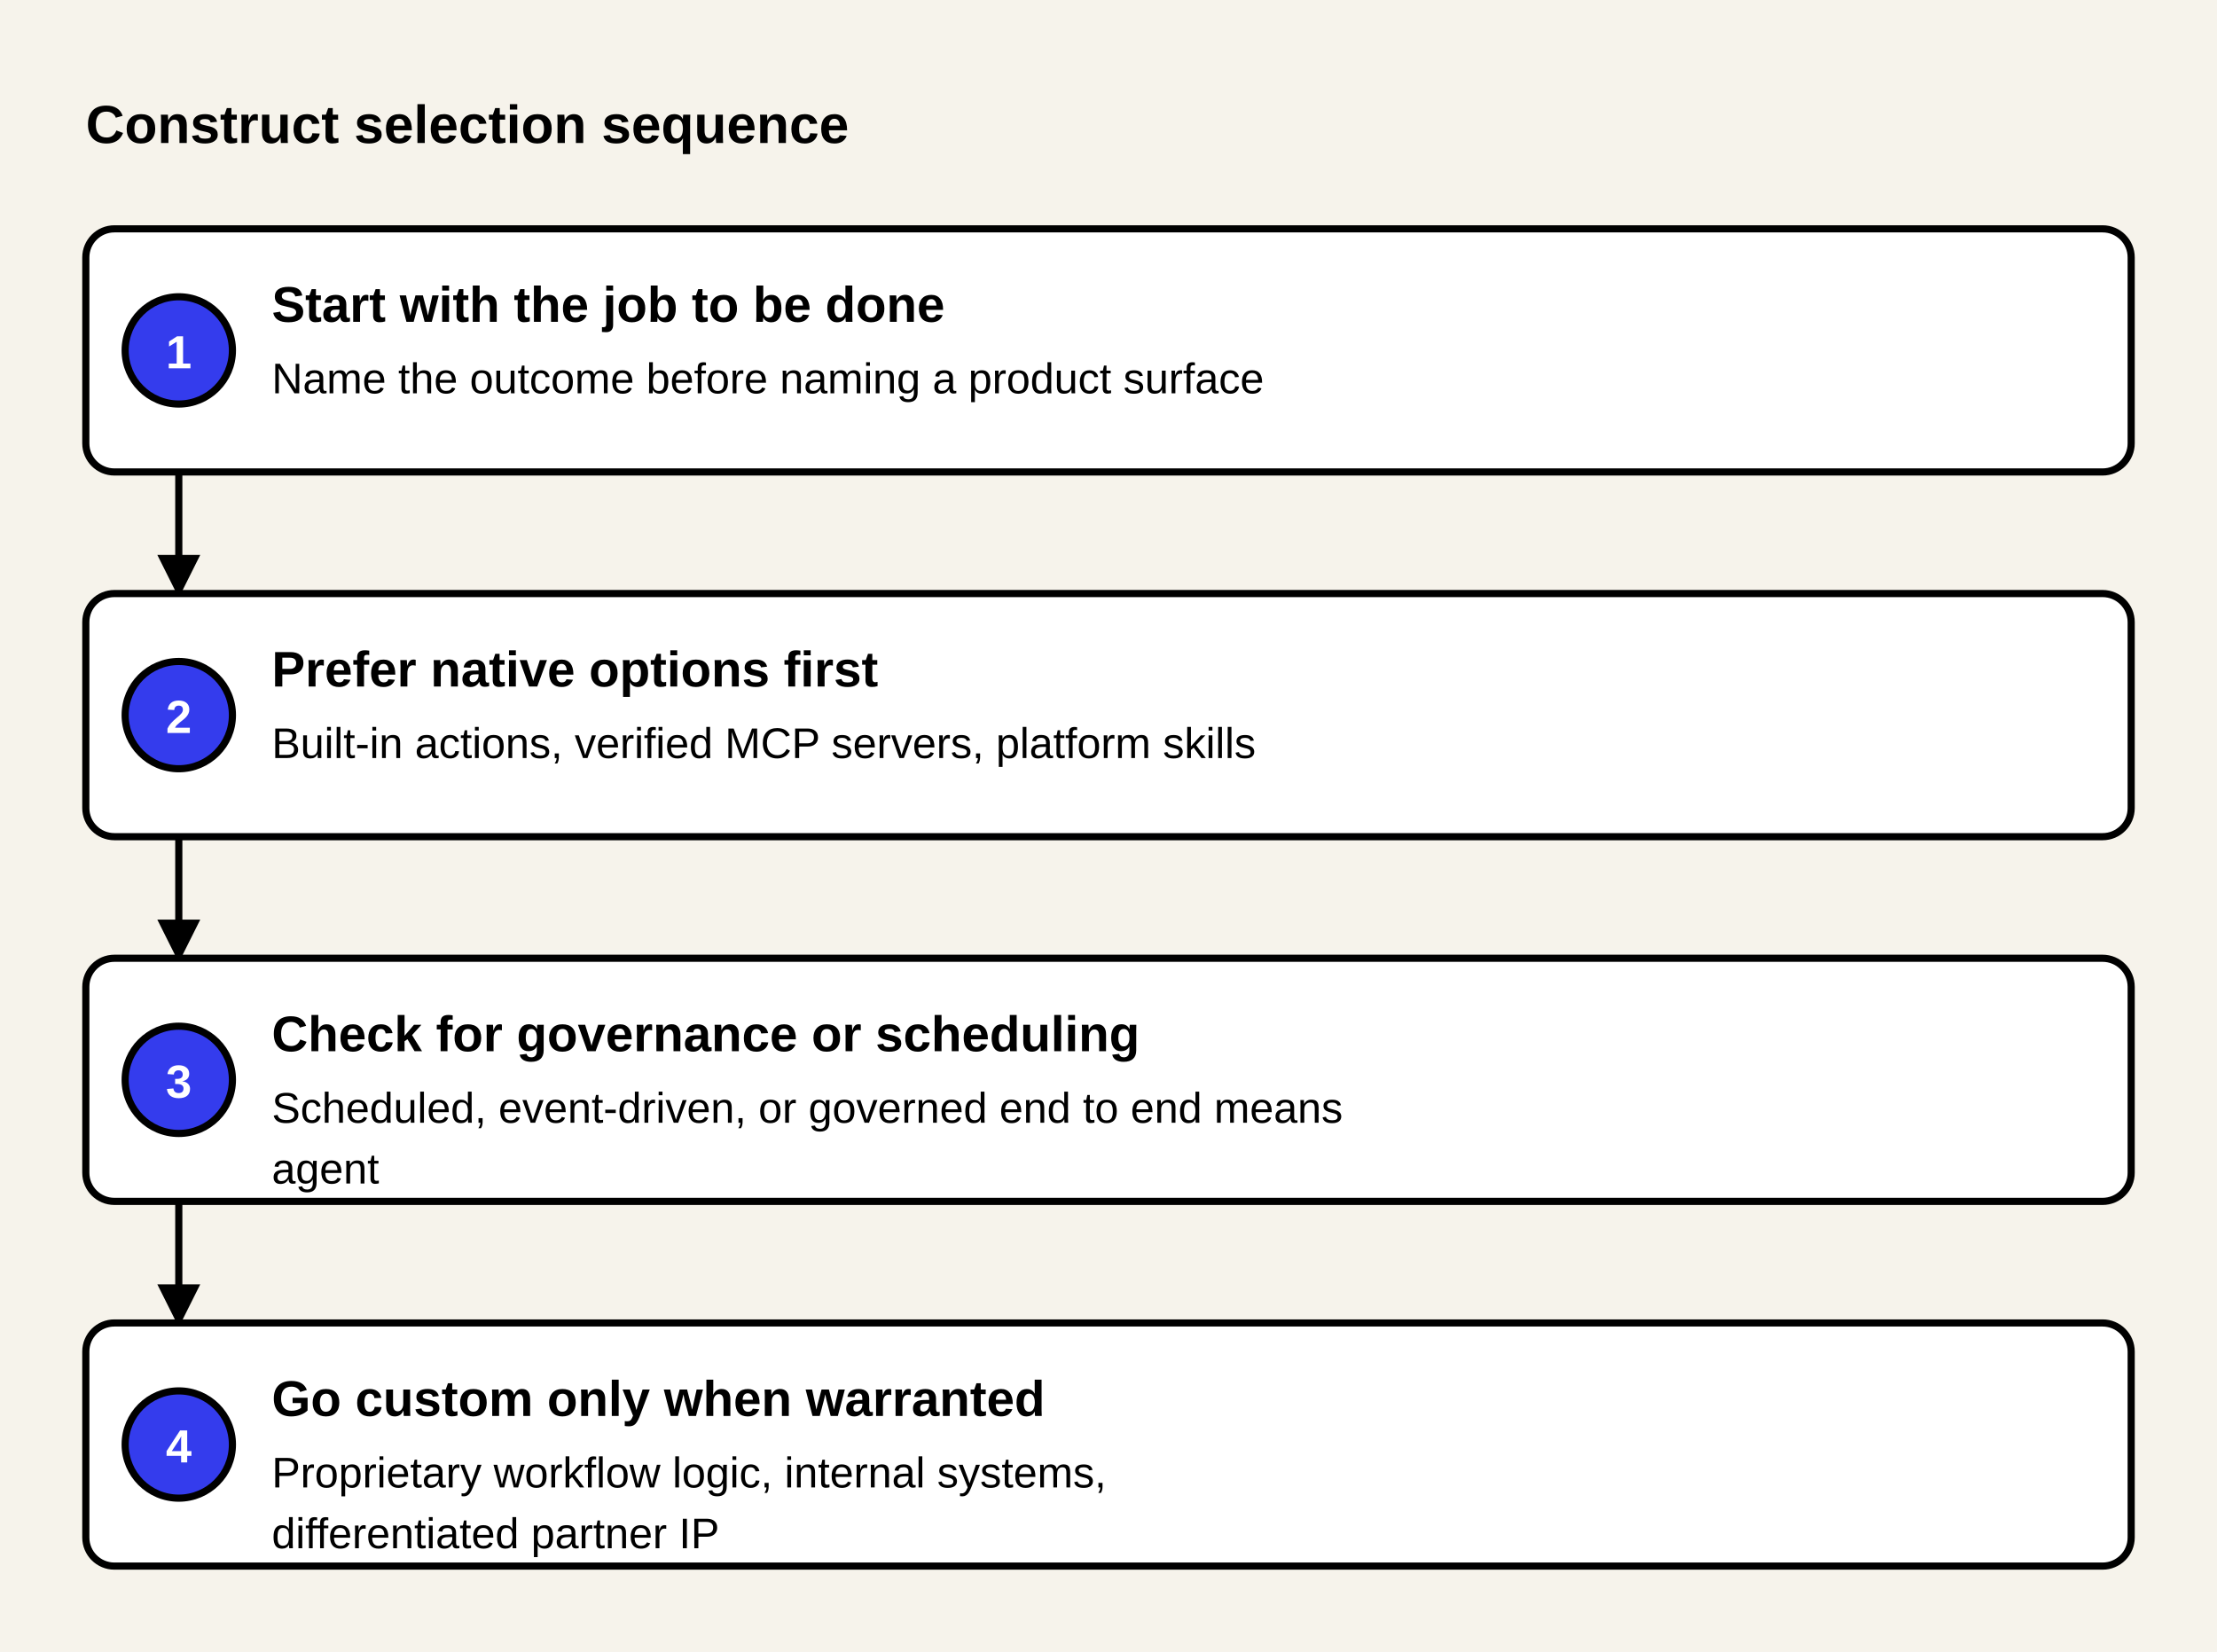
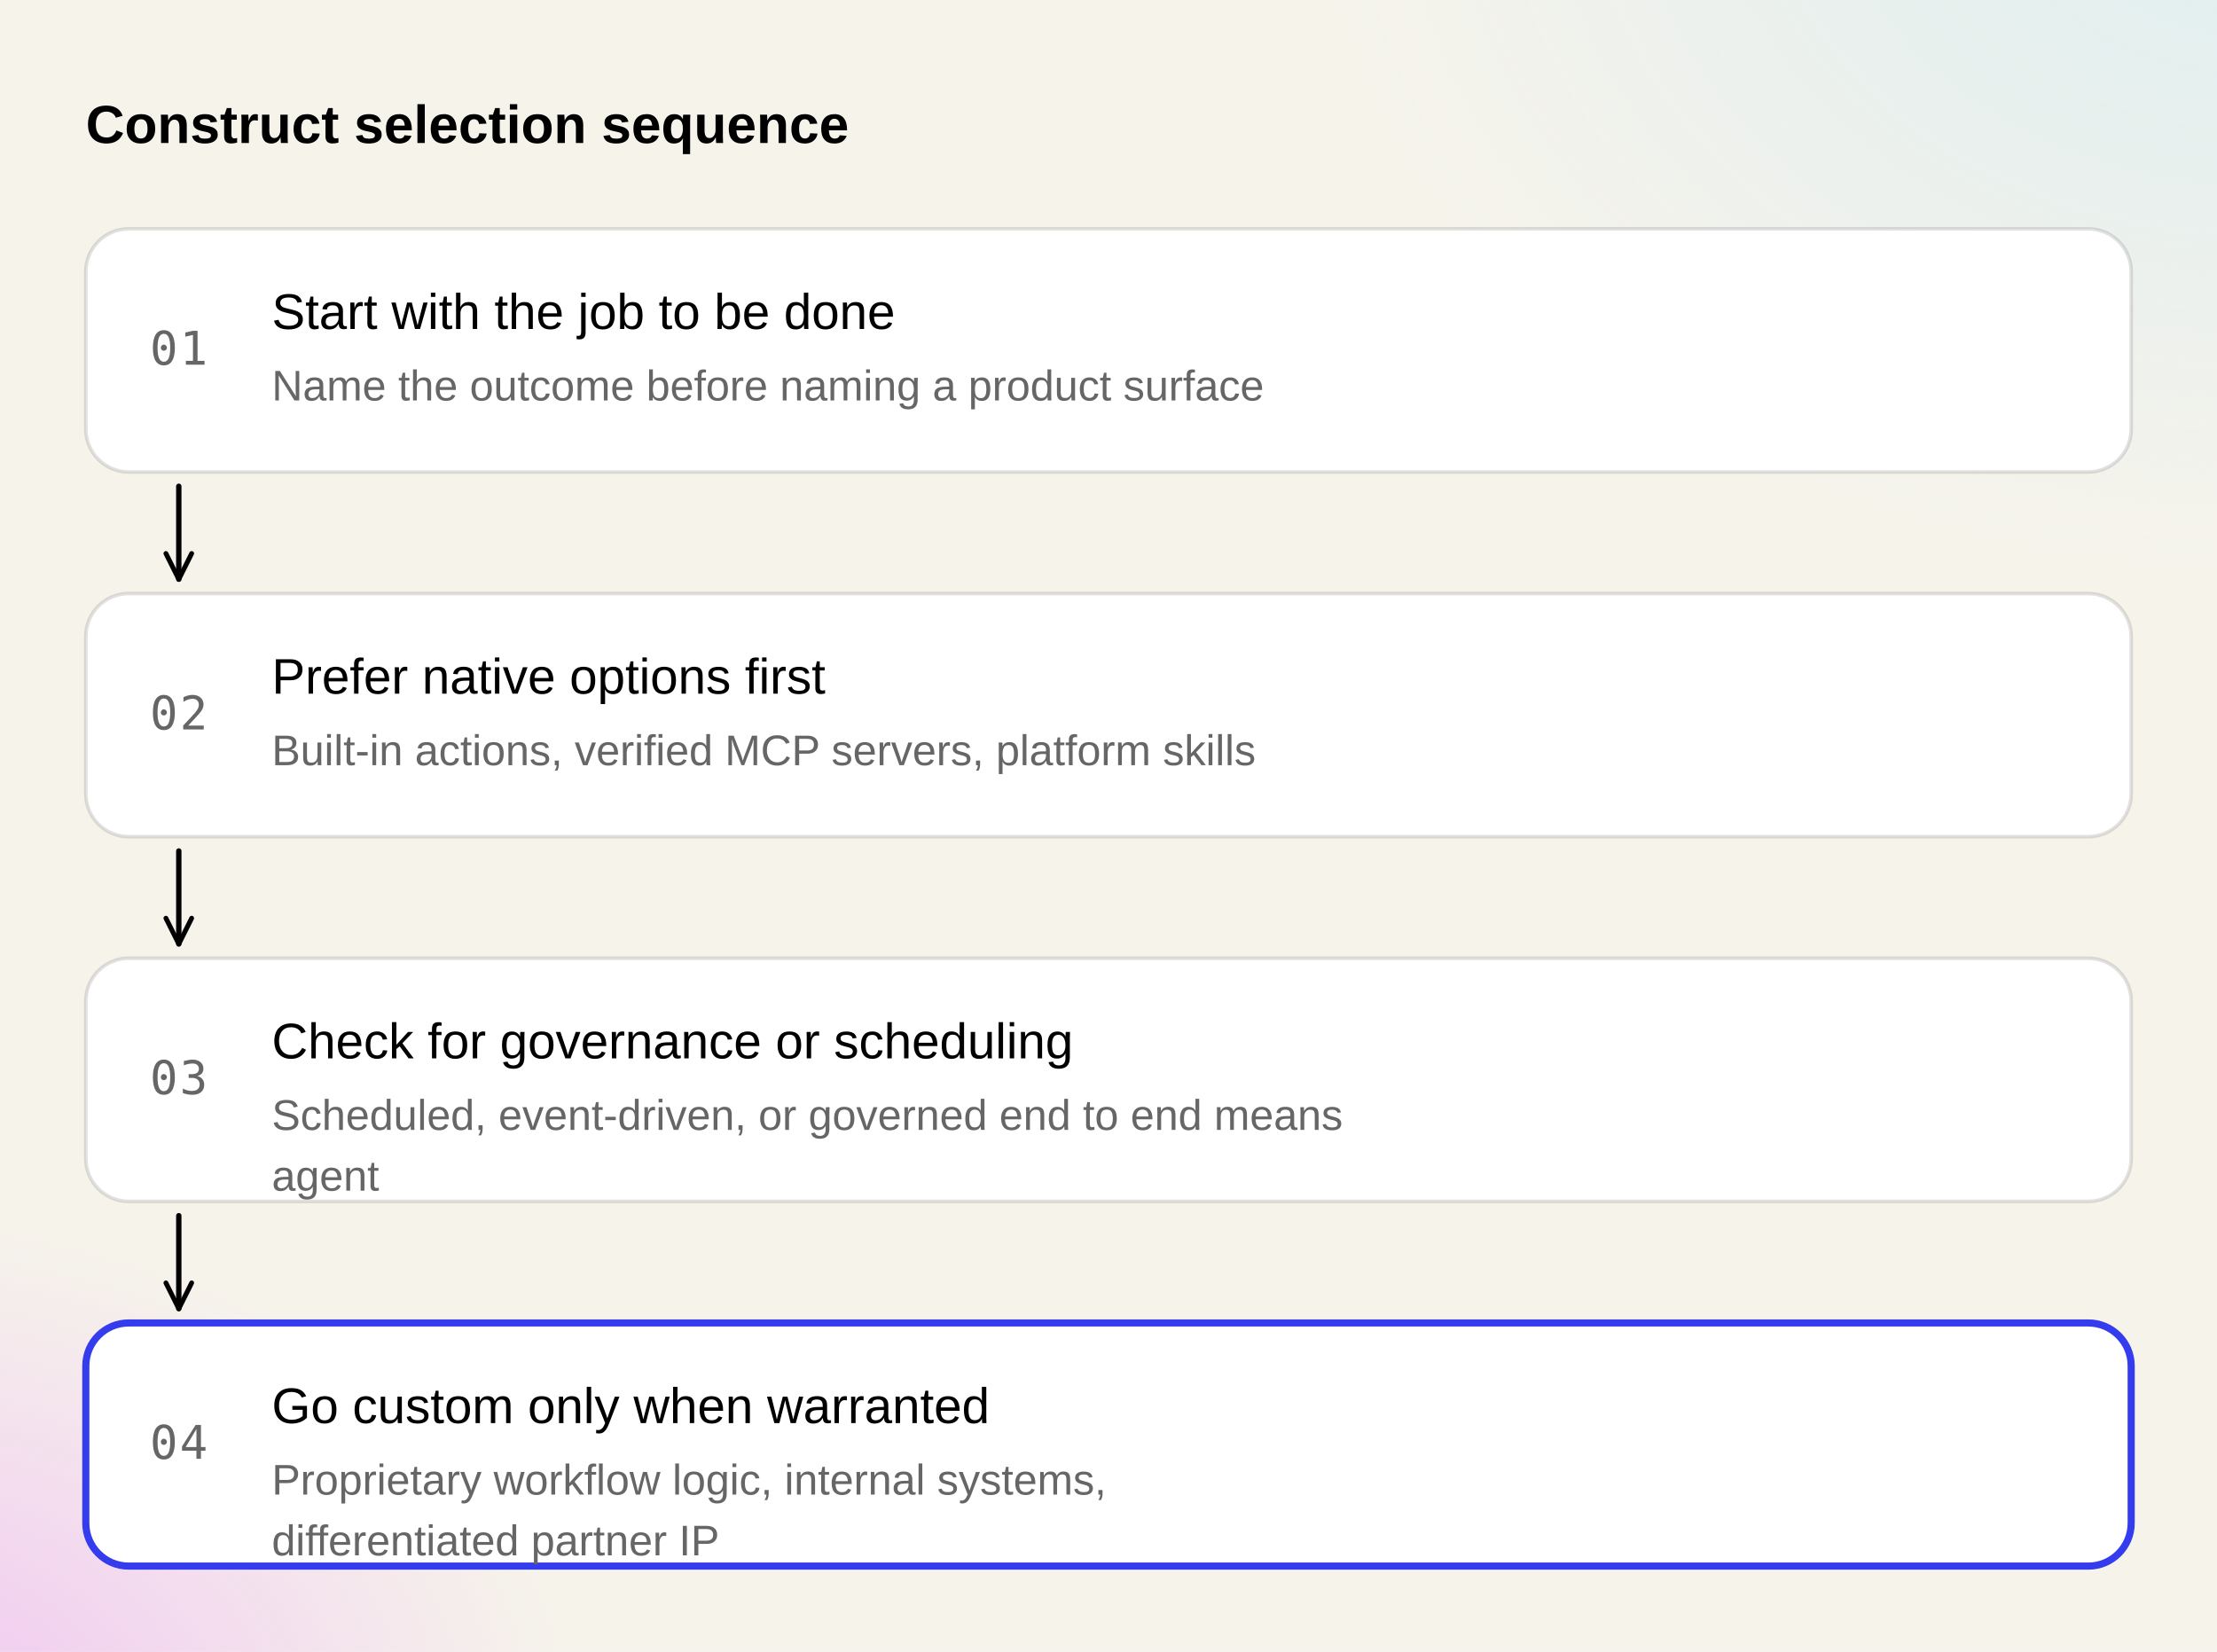
<svg xmlns="http://www.w3.org/2000/svg" viewBox="0 0 620 462" width="100%" preserveAspectRatio="xMidYMid meet">
+   <defs>
+     <radialGradient id="wt" cx="1.02" cy="-0.08" r="0.62" gradientUnits="objectBoundingBox">
+       <stop offset="0" stop-color="#DEEEF0" />
+       <stop offset="0.7" stop-color="#DEEEF0" stop-opacity="0" />
+     </radialGradient>
+     <radialGradient id="wo" cx="-0.06" cy="1.06" r="0.45" gradientUnits="objectBoundingBox">
+       <stop offset="0" stop-color="#F0C2F2" />
+       <stop offset="0.72" stop-color="#F0C2F2" stop-opacity="0" />
+     </radialGradient>
+   </defs>
  <rect x="0" y="0" width="620" height="462" fill="#F6F3EB" />
+   <rect x="0" y="0" width="620" height="462" fill="url(#wt)" />
+   <rect x="0" y="0" width="620" height="462" fill="url(#wo)" />
  <defs>
    <marker id="ah" viewBox="0 0 10 10" refX="9" refY="5" markerWidth="6" markerHeight="6" orient="auto-start-reverse">
-       <path d="M 0 0 L 10 5 L 0 10 z" fill="#000000" />
+       <path d="M 1 1 L 9 5 L 1 9" fill="none" stroke="#000000" stroke-width="1.5" stroke-linecap="round" stroke-linejoin="round" />
    </marker>
  </defs>
  <text x="24" y="40" font-family="PolySans, DM Sans, Arial, sans-serif" font-size="15" font-weight="700" fill="#000000" text-anchor="start">Construct selection sequence</text>
-   <rect x="24" y="64" width="572" height="68" rx="8" fill="#FFFFFF" stroke="#000000" stroke-width="2" />
-   <circle cx="50" cy="98" r="15" fill="#343CED" stroke="#000000" stroke-width="2" />
-   <text x="50" y="103" font-family="PolySans, DM Sans, Arial, sans-serif" font-size="13" font-weight="700" fill="#FFFFFF" text-anchor="middle">1</text>
-   <text x="76" y="90" font-family="PolySans, DM Sans, Arial, sans-serif" font-size="14" font-weight="700" fill="#000000" text-anchor="start">Start with the job to be done</text>
-   <text x="76" y="110" font-family="PolySans, DM Sans, Arial, sans-serif" font-size="12" font-weight="400" fill="#000000" text-anchor="start">Name the outcome before naming a product surface</text>
-   <line x1="50" y1="132" x2="50" y2="166" stroke="#000000" stroke-width="2" marker-end="url(#ah)" />
-   <rect x="24" y="166" width="572" height="68" rx="8" fill="#FFFFFF" stroke="#000000" stroke-width="2" />
-   <circle cx="50" cy="200" r="15" fill="#343CED" stroke="#000000" stroke-width="2" />
-   <text x="50" y="205" font-family="PolySans, DM Sans, Arial, sans-serif" font-size="13" font-weight="700" fill="#FFFFFF" text-anchor="middle">2</text>
-   <text x="76" y="192" font-family="PolySans, DM Sans, Arial, sans-serif" font-size="14" font-weight="700" fill="#000000" text-anchor="start">Prefer native options first</text>
-   <text x="76" y="212" font-family="PolySans, DM Sans, Arial, sans-serif" font-size="12" font-weight="400" fill="#000000" text-anchor="start">Built-in actions, verified MCP servers, platform skills</text>
-   <line x1="50" y1="234" x2="50" y2="268" stroke="#000000" stroke-width="2" marker-end="url(#ah)" />
-   <rect x="24" y="268" width="572" height="68" rx="8" fill="#FFFFFF" stroke="#000000" stroke-width="2" />
-   <circle cx="50" cy="302" r="15" fill="#343CED" stroke="#000000" stroke-width="2" />
-   <text x="50" y="307" font-family="PolySans, DM Sans, Arial, sans-serif" font-size="13" font-weight="700" fill="#FFFFFF" text-anchor="middle">3</text>
-   <text x="76" y="294" font-family="PolySans, DM Sans, Arial, sans-serif" font-size="14" font-weight="700" fill="#000000" text-anchor="start">Check for governance or scheduling</text>
-   <text x="76" y="314" font-family="PolySans, DM Sans, Arial, sans-serif" font-size="12" font-weight="400" fill="#000000" text-anchor="start">Scheduled, event-driven, or governed end to end means</text>
-   <text x="76" y="331" font-family="PolySans, DM Sans, Arial, sans-serif" font-size="12" font-weight="400" fill="#000000" text-anchor="start">agent</text>
-   <line x1="50" y1="336" x2="50" y2="370" stroke="#000000" stroke-width="2" marker-end="url(#ah)" />
-   <rect x="24" y="370" width="572" height="68" rx="8" fill="#FFFFFF" stroke="#000000" stroke-width="2" />
-   <circle cx="50" cy="404" r="15" fill="#343CED" stroke="#000000" stroke-width="2" />
-   <text x="50" y="409" font-family="PolySans, DM Sans, Arial, sans-serif" font-size="13" font-weight="700" fill="#FFFFFF" text-anchor="middle">4</text>
-   <text x="76" y="396" font-family="PolySans, DM Sans, Arial, sans-serif" font-size="14" font-weight="700" fill="#000000" text-anchor="start">Go custom only when warranted</text>
-   <text x="76" y="416" font-family="PolySans, DM Sans, Arial, sans-serif" font-size="12" font-weight="400" fill="#000000" text-anchor="start">Proprietary workflow logic, internal systems,</text>
-   <text x="76" y="433" font-family="PolySans, DM Sans, Arial, sans-serif" font-size="12" font-weight="400" fill="#000000" text-anchor="start">differentiated partner IP</text>
+   <rect x="24" y="64" width="572" height="68" rx="12" fill="#FFFFFF" stroke="rgba(0,0,0,0.12)" stroke-width="1" />
+   <text x="50" y="102" font-family="PolySans Mono, IBM Plex Mono, Roboto Mono, Menlo, monospace" font-size="13" letter-spacing="0.04em" fill="#666666" text-anchor="middle">01</text>
+   <text x="76" y="92" font-family="PolySans, DM Sans, Arial, sans-serif" font-size="14" font-weight="500" fill="#000000" text-anchor="start">Start with the job to be done</text>
+   <text x="76" y="112" font-family="PolySans, DM Sans, Arial, sans-serif" font-size="12" font-weight="400" fill="#666666" text-anchor="start">Name the outcome before naming a product surface</text>
+   <line x1="50" y1="136" x2="50" y2="162" stroke="#000000" stroke-width="1.5" stroke-linecap="round" marker-end="url(#ah)" />
+   <rect x="24" y="166" width="572" height="68" rx="12" fill="#FFFFFF" stroke="rgba(0,0,0,0.12)" stroke-width="1" />
+   <text x="50" y="204" font-family="PolySans Mono, IBM Plex Mono, Roboto Mono, Menlo, monospace" font-size="13" letter-spacing="0.04em" fill="#666666" text-anchor="middle">02</text>
+   <text x="76" y="194" font-family="PolySans, DM Sans, Arial, sans-serif" font-size="14" font-weight="500" fill="#000000" text-anchor="start">Prefer native options first</text>
+   <text x="76" y="214" font-family="PolySans, DM Sans, Arial, sans-serif" font-size="12" font-weight="400" fill="#666666" text-anchor="start">Built-in actions, verified MCP servers, platform skills</text>
+   <line x1="50" y1="238" x2="50" y2="264" stroke="#000000" stroke-width="1.5" stroke-linecap="round" marker-end="url(#ah)" />
+   <rect x="24" y="268" width="572" height="68" rx="12" fill="#FFFFFF" stroke="rgba(0,0,0,0.12)" stroke-width="1" />
+   <text x="50" y="306" font-family="PolySans Mono, IBM Plex Mono, Roboto Mono, Menlo, monospace" font-size="13" letter-spacing="0.04em" fill="#666666" text-anchor="middle">03</text>
+   <text x="76" y="296" font-family="PolySans, DM Sans, Arial, sans-serif" font-size="14" font-weight="500" fill="#000000" text-anchor="start">Check for governance or scheduling</text>
+   <text x="76" y="316" font-family="PolySans, DM Sans, Arial, sans-serif" font-size="12" font-weight="400" fill="#666666" text-anchor="start">Scheduled, event-driven, or governed end to end means</text>
+   <text x="76" y="333" font-family="PolySans, DM Sans, Arial, sans-serif" font-size="12" font-weight="400" fill="#666666" text-anchor="start">agent</text>
+   <line x1="50" y1="340" x2="50" y2="366" stroke="#000000" stroke-width="1.5" stroke-linecap="round" marker-end="url(#ah)" />
+   <rect x="24" y="370" width="572" height="68" rx="12" fill="#FFFFFF" stroke="#343CED" stroke-width="2" />
+   <text x="50" y="408" font-family="PolySans Mono, IBM Plex Mono, Roboto Mono, Menlo, monospace" font-size="13" letter-spacing="0.04em" fill="#666666" text-anchor="middle">04</text>
+   <text x="76" y="398" font-family="PolySans, DM Sans, Arial, sans-serif" font-size="14" font-weight="500" fill="#000000" text-anchor="start">Go custom only when warranted</text>
+   <text x="76" y="418" font-family="PolySans, DM Sans, Arial, sans-serif" font-size="12" font-weight="400" fill="#666666" text-anchor="start">Proprietary workflow logic, internal systems,</text>
+   <text x="76" y="435" font-family="PolySans, DM Sans, Arial, sans-serif" font-size="12" font-weight="400" fill="#666666" text-anchor="start">differentiated partner IP</text>
</svg>
